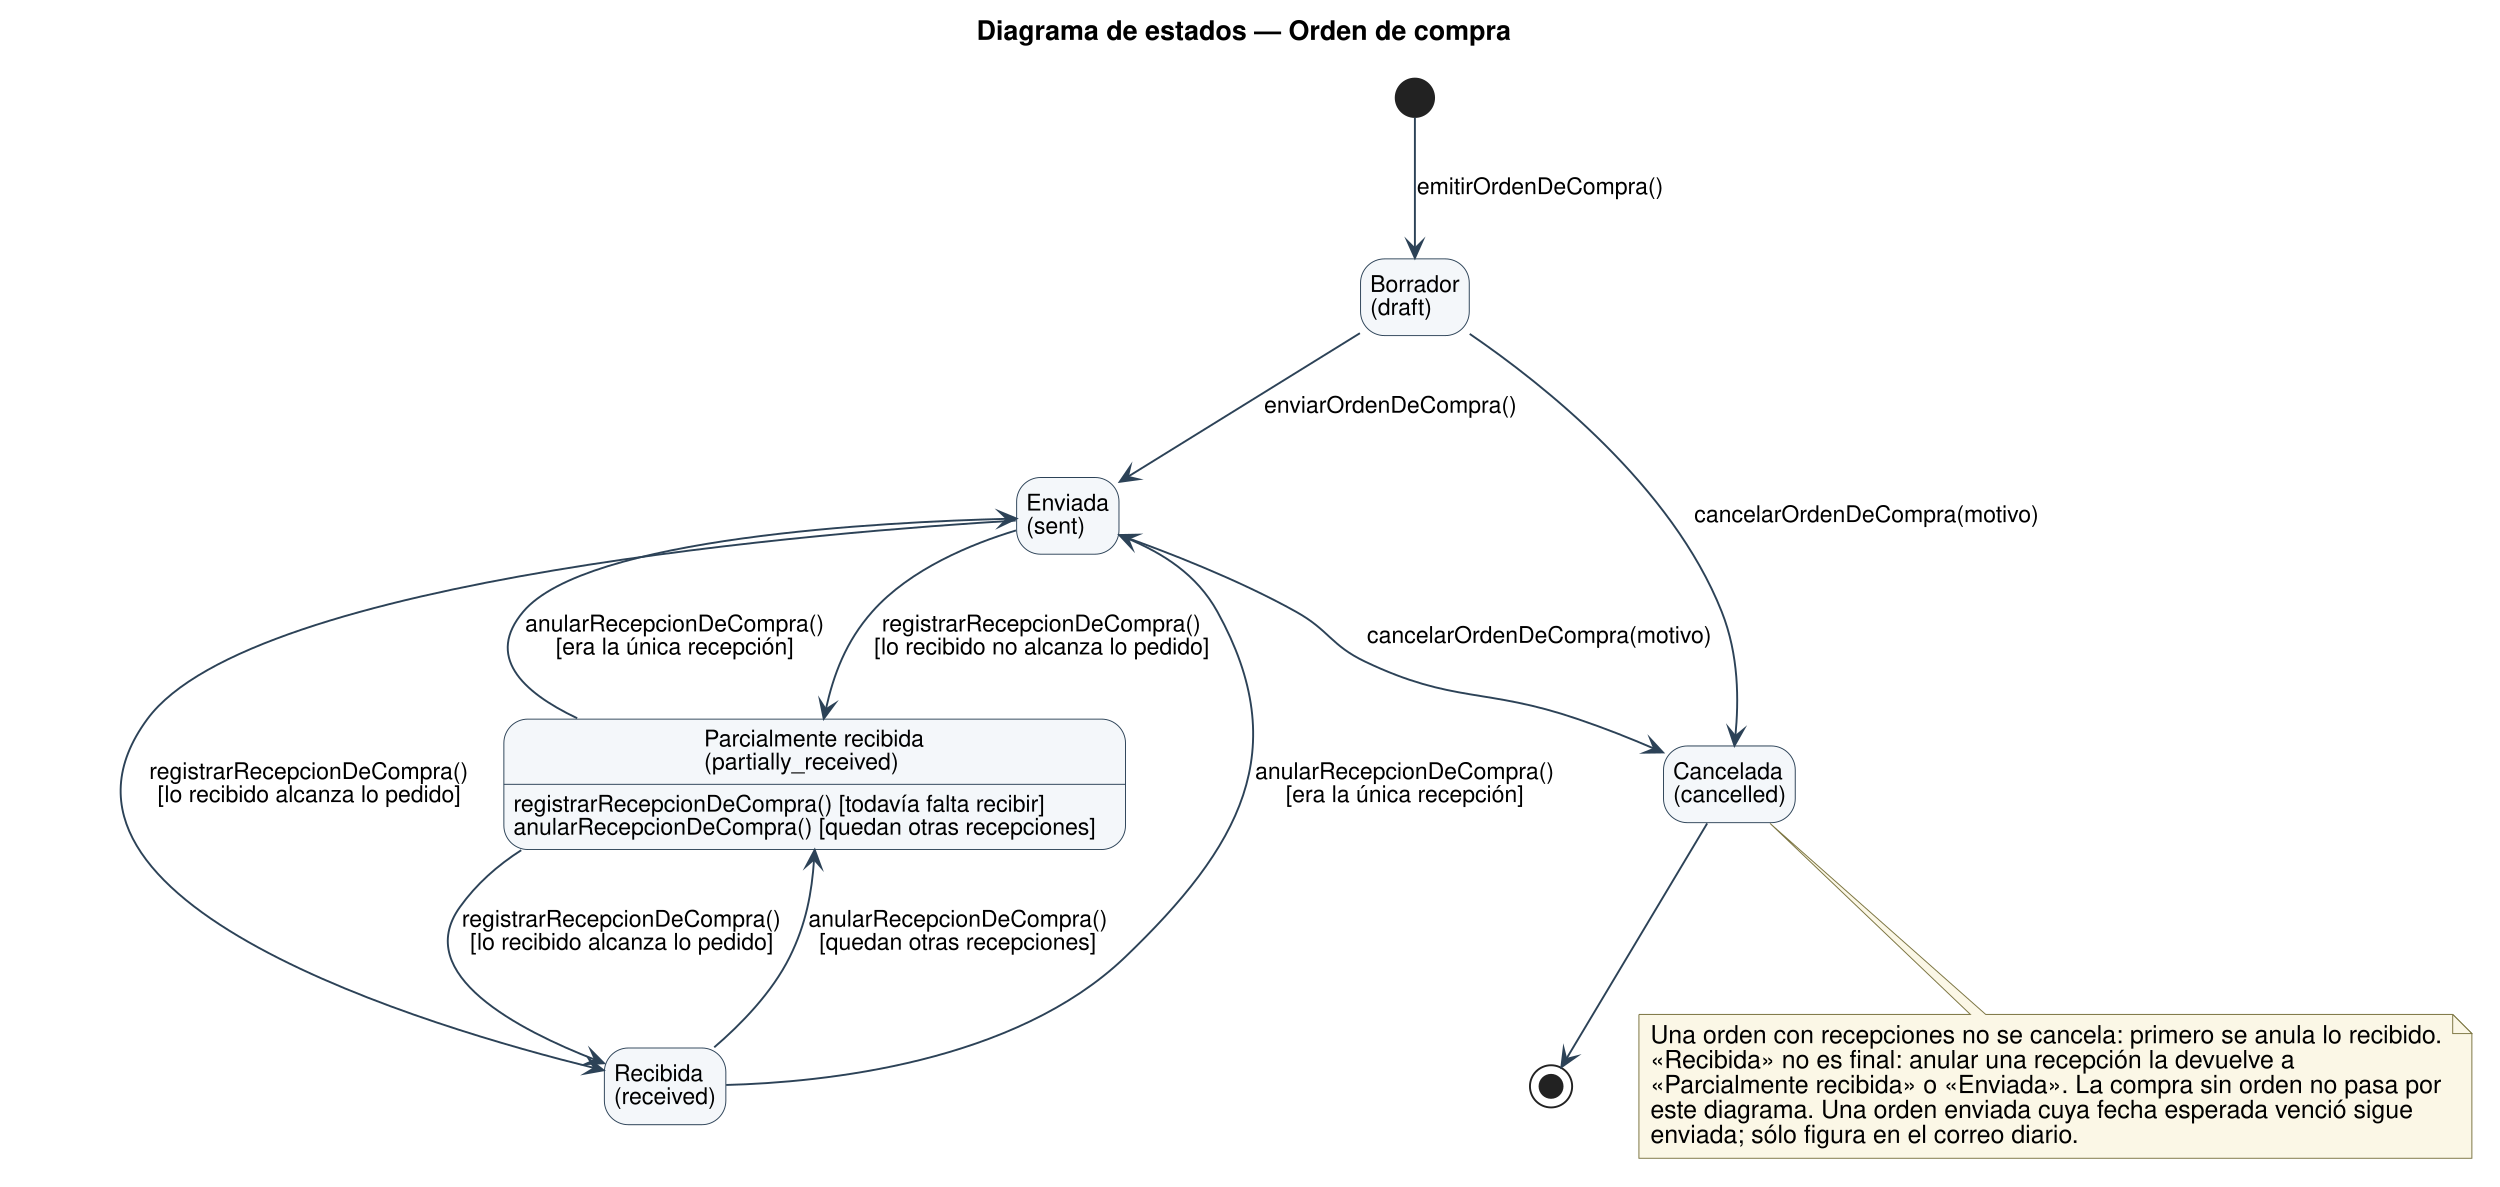
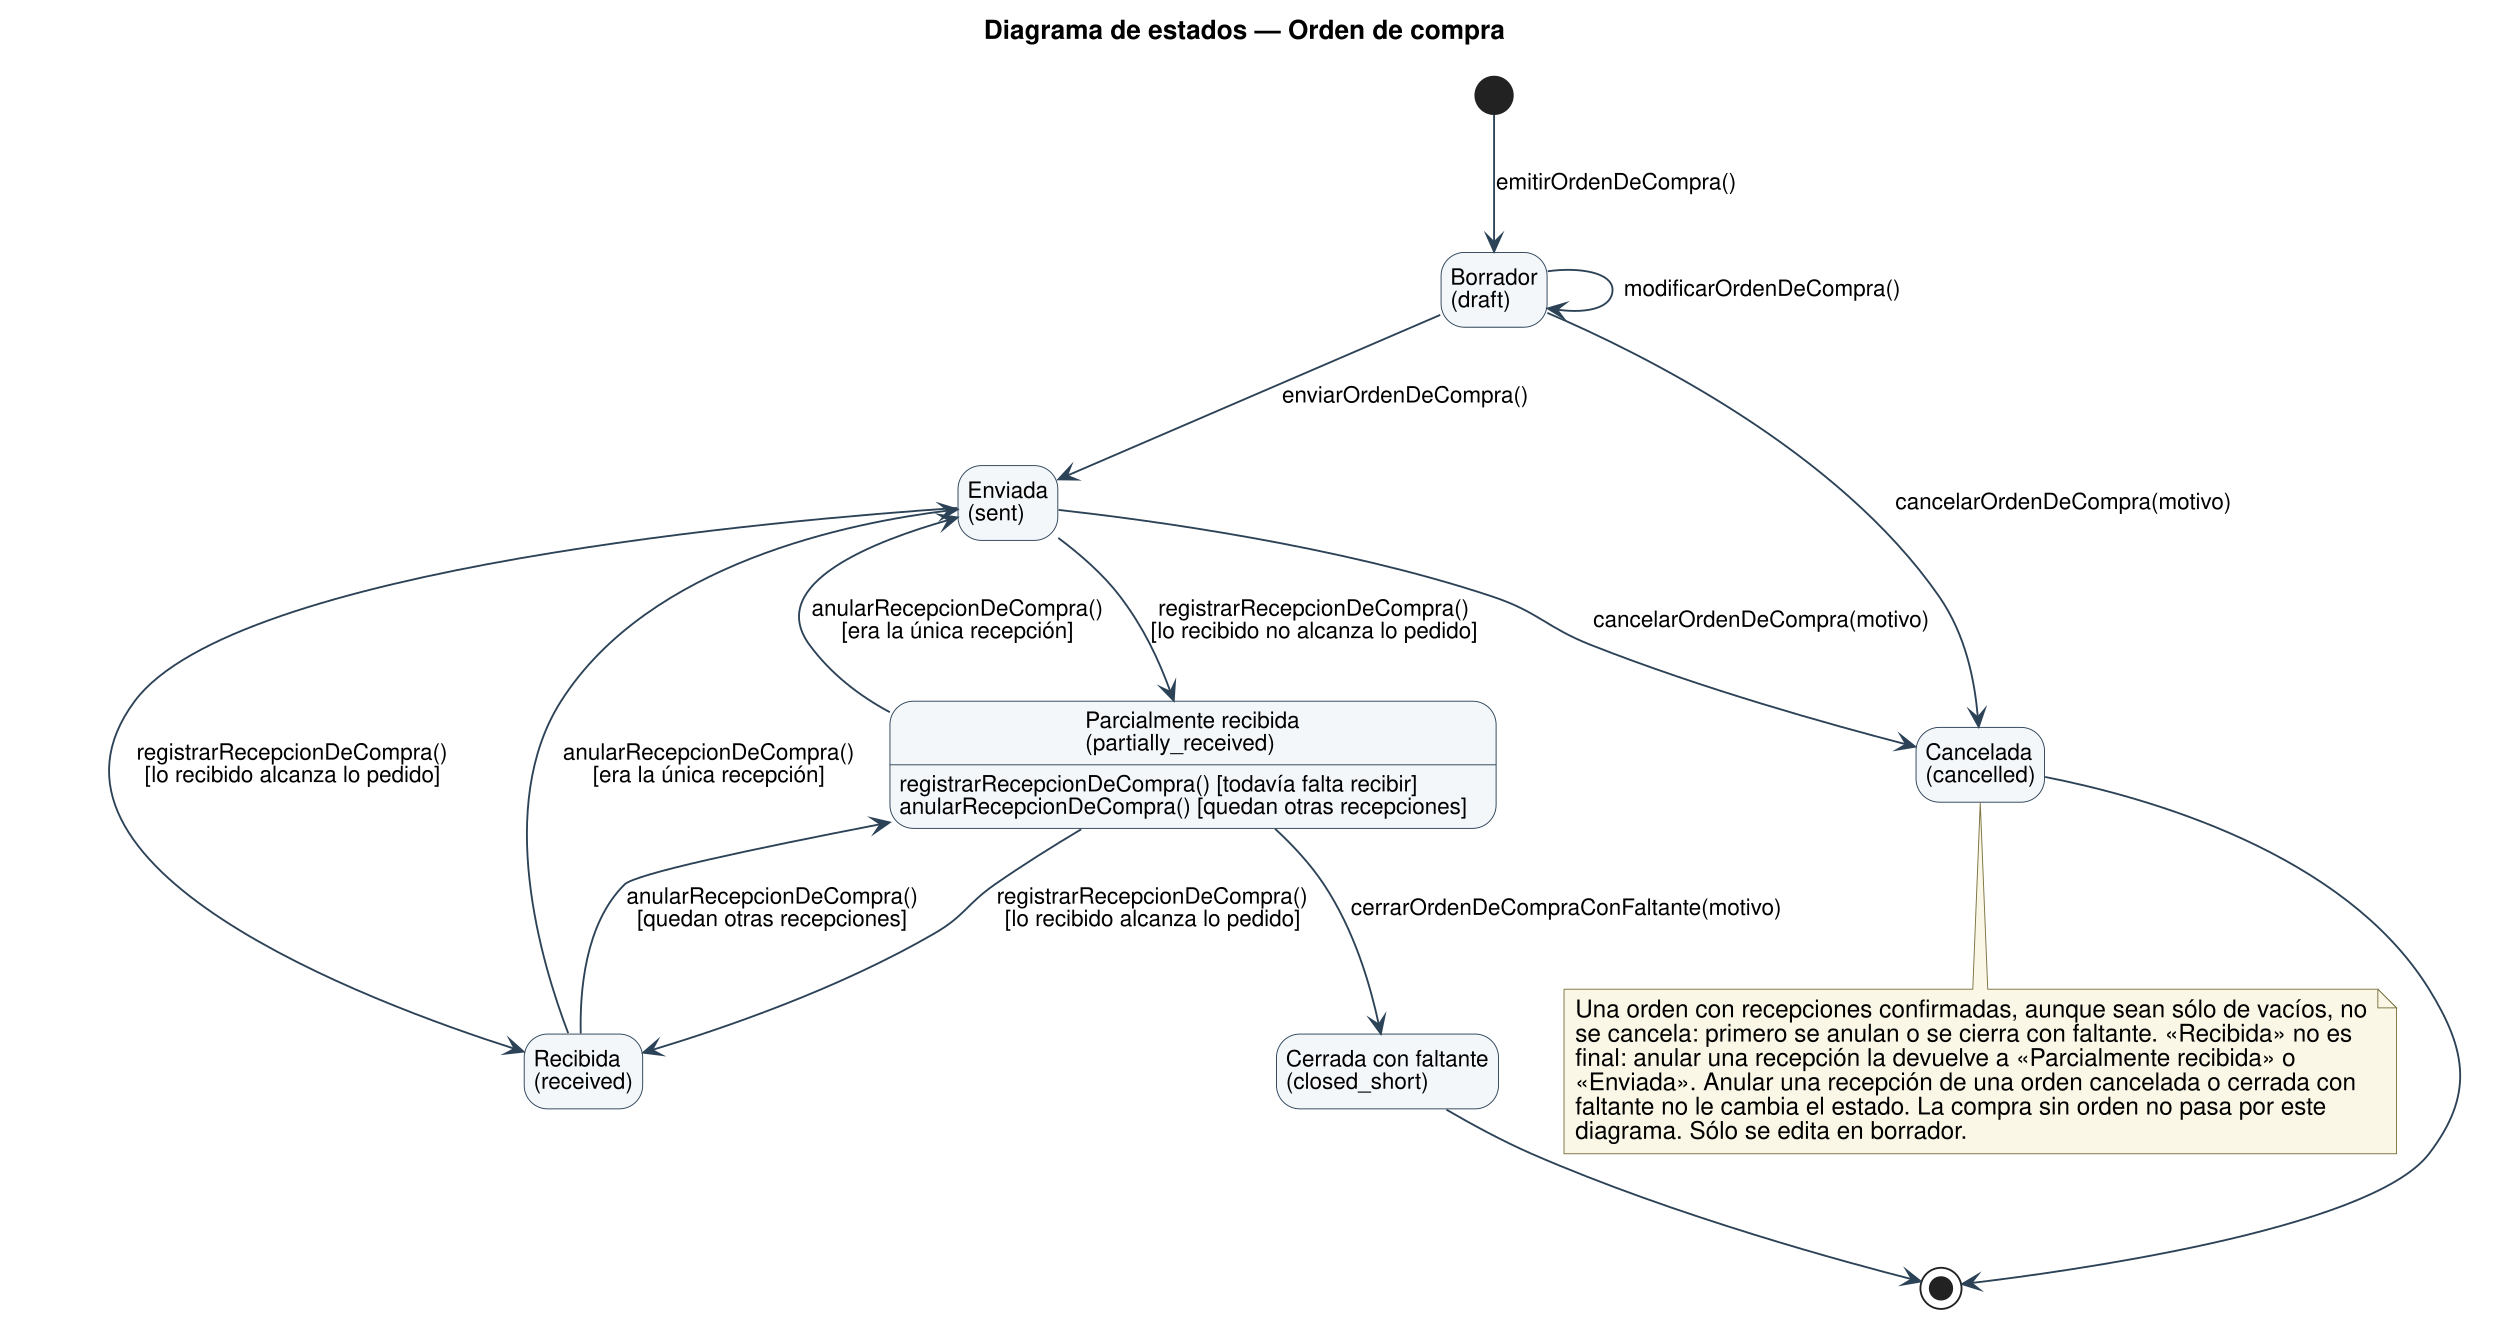
- <svg xmlns="http://www.w3.org/2000/svg" version="1.1" data-diagram-type="STATE" style="width:2037px;height:967px;background:#FFFFFF;" width="2037.5px" height="967.188px" viewBox="0 0 2037 967" zoomAndPan="magnify" preserveAspectRatio="none" contentStyleType="text/css">
+ <svg xmlns="http://www.w3.org/2000/svg" version="1.1" data-diagram-type="STATE" style="width:2089px;height:1115px;background:#FFFFFF;" width="2089.063px" height="1115.625px" viewBox="0 0 2089 1115" zoomAndPan="magnify" preserveAspectRatio="none" contentStyleType="text/css">
  <defs />
  <g font-family="sans-serif" lengthAdjust="spacing">
    <g class="title" data-source-line="1">
-       <text x="795.692" y="32.469" fill="#000" font-size="21.875" textLength="435.204" font-weight="700" font-family="Helvetica">Diagrama de estados — Orden de compra</text>
+       <text x="822.054" y="32.469" fill="#000" font-size="21.875" textLength="435.204" font-weight="700" font-family="Helvetica">Diagrama de estados — Orden de compra</text>
    </g>
-     <rect x="1108.578" y="210.938" width="88.574" height="62.5" fill="#F4F7FA" style="stroke:#2C4257;stroke-width:0.781;" rx="19.531" ry="19.531" />
-     <text x="1116.391" y="237.875" fill="#000" font-size="18.75" textLength="72.949" font-family="Helvetica">Borrador</text>
-     <text x="1116.391" y="256.625" fill="#000" font-size="18.75" textLength="50.006" font-family="Helvetica">(draft)</text>
-     <rect x="828.359" y="389.063" width="83.383" height="62.5" fill="#F4F7FA" style="stroke:#2C4257;stroke-width:0.781;" rx="19.531" ry="19.531" />
-     <text x="836.172" y="416" fill="#000" font-size="18.75" textLength="67.758" font-family="Helvetica">Enviada</text>
-     <text x="836.172" y="434.75" fill="#000" font-size="18.75" textLength="47.928" font-family="Helvetica">(sent)</text>
+     <rect x="1204.172" y="210.938" width="88.574" height="62.5" fill="#F4F7FA" style="stroke:#2C4257;stroke-width:0.781;" rx="19.531" ry="19.531" />
+     <text x="1211.984" y="237.875" fill="#000" font-size="18.75" textLength="72.949" font-family="Helvetica">Borrador</text>
+     <text x="1211.984" y="256.625" fill="#000" font-size="18.75" textLength="50.006" font-family="Helvetica">(draft)</text>
+     <rect x="800.516" y="389.063" width="83.383" height="62.5" fill="#F4F7FA" style="stroke:#2C4257;stroke-width:0.781;" rx="19.531" ry="19.531" />
+     <text x="808.328" y="416" fill="#000" font-size="18.75" textLength="67.758" font-family="Helvetica">Enviada</text>
+     <text x="808.328" y="434.75" fill="#000" font-size="18.75" textLength="47.928" font-family="Helvetica">(sent)</text>
    <g class="entity" data-qualified-name="partial" id="ent0003" data-source-line="21">
-       <rect x="410.547" y="585.938" width="506.509" height="106.25" fill="#F4F7FA" style="stroke:#2C4257;stroke-width:0.781;" rx="19.531" ry="19.531" />
-       <line x1="410.547" y1="639.063" x2="917.056" y2="639.063" style="stroke:#2C4257;stroke-width:0.781;" />
-       <text x="573.654" y="608.188" fill="#000" font-size="18.75" textLength="180.295" font-family="Helvetica">Parcialmente recibida</text>
-       <text x="573.654" y="626.938" fill="#000" font-size="18.75" textLength="158.395" font-family="Helvetica">(partially_received)</text>
-       <text x="418.359" y="661.313" fill="#000" font-size="18.75" textLength="434.546" font-family="Helvetica">registrarRecepcionDeCompra() [todavía falta recibir]</text>
-       <text x="418.359" y="680.063" fill="#000" font-size="18.75" textLength="475.259" font-family="Helvetica">anularRecepcionDeCompra() [quedan otras recepciones]</text>
+       <rect x="743.641" y="585.938" width="506.509" height="106.25" fill="#F4F7FA" style="stroke:#2C4257;stroke-width:0.781;" rx="19.531" ry="19.531" />
+       <line x1="743.641" y1="639.063" x2="1250.15" y2="639.063" style="stroke:#2C4257;stroke-width:0.781;" />
+       <text x="906.748" y="608.188" fill="#000" font-size="18.75" textLength="180.295" font-family="Helvetica">Parcialmente recibida</text>
+       <text x="906.748" y="626.938" fill="#000" font-size="18.75" textLength="158.395" font-family="Helvetica">(partially_received)</text>
+       <text x="751.453" y="661.313" fill="#000" font-size="18.75" textLength="434.546" font-family="Helvetica">registrarRecepcionDeCompra() [todavía falta recibir]</text>
+       <text x="751.453" y="680.063" fill="#000" font-size="18.75" textLength="475.259" font-family="Helvetica">anularRecepcionDeCompra() [quedan otras recepciones]</text>
    </g>
-     <rect x="492.438" y="853.906" width="98.984" height="62.5" fill="#F4F7FA" style="stroke:#2C4257;stroke-width:0.781;" rx="19.531" ry="19.531" />
-     <text x="500.25" y="880.844" fill="#000" font-size="18.75" textLength="72.958" font-family="Helvetica">Recibida</text>
-     <text x="500.25" y="899.594" fill="#000" font-size="18.75" textLength="83.359" font-family="Helvetica">(received)</text>
-     <rect x="1355.438" y="607.813" width="107.333" height="62.5" fill="#F4F7FA" style="stroke:#2C4257;stroke-width:0.781;" rx="19.531" ry="19.531" />
-     <text x="1363.25" y="634.75" fill="#000" font-size="18.75" textLength="89.648" font-family="Helvetica">Cancelada</text>
-     <text x="1363.25" y="653.5" fill="#000" font-size="18.75" textLength="91.708" font-family="Helvetica">(cancelled)</text>
-     <g class="start_entity" data-qualified-name=".start." id="ent0006" data-source-line="25">
-       <ellipse cx="1152.859" cy="79.688" rx="15.625" ry="15.625" fill="#222" style="stroke:#222;stroke-width:1.563;" />
+     <rect x="438.031" y="864.063" width="98.984" height="62.5" fill="#F4F7FA" style="stroke:#2C4257;stroke-width:0.781;" rx="19.531" ry="19.531" />
+     <text x="445.844" y="891" fill="#000" font-size="18.75" textLength="72.958" font-family="Helvetica">Recibida</text>
+     <text x="445.844" y="909.75" fill="#000" font-size="18.75" textLength="83.359" font-family="Helvetica">(received)</text>
+     <rect x="1066.641" y="864.063" width="185.519" height="62.5" fill="#F4F7FA" style="stroke:#2C4257;stroke-width:0.781;" rx="19.531" ry="19.531" />
+     <text x="1074.453" y="891" fill="#000" font-size="18.75" textLength="169.894" font-family="Helvetica">Cerrada con faltante</text>
+     <text x="1074.453" y="909.75" fill="#000" font-size="18.75" textLength="118.799" font-family="Helvetica">(closed_short)</text>
+     <rect x="1601.047" y="607.813" width="107.333" height="62.5" fill="#F4F7FA" style="stroke:#2C4257;stroke-width:0.781;" rx="19.531" ry="19.531" />
+     <text x="1608.859" y="634.75" fill="#000" font-size="18.75" textLength="89.648" font-family="Helvetica">Cancelada</text>
+     <text x="1608.859" y="653.5" fill="#000" font-size="18.75" textLength="91.708" font-family="Helvetica">(cancelled)</text>
+     <g class="start_entity" data-qualified-name=".start." id="ent0007" data-source-line="26">
+       <ellipse cx="1248.453" cy="79.688" rx="15.625" ry="15.625" fill="#222" style="stroke:#222;stroke-width:1.563;" />
    </g>
-     <g class="end_entity" data-qualified-name=".end." id="ent0017" data-source-line="37">
-       <ellipse cx="1263.797" cy="885.156" rx="17.188" ry="17.188" fill="none" style="stroke:#222;stroke-width:1.563;" />
-       <ellipse cx="1263.797" cy="885.156" rx="9.375" ry="9.375" fill="#222" style="stroke:#222;stroke-width:1.563;" />
+     <g class="end_entity" data-qualified-name=".end." id="ent0020" data-source-line="40">
+       <ellipse cx="1621.891" cy="1076.563" rx="17.188" ry="17.188" fill="none" style="stroke:#222;stroke-width:1.563;" />
+       <ellipse cx="1621.891" cy="1076.563" rx="9.375" ry="9.375" fill="#222" style="stroke:#222;stroke-width:1.563;" />
    </g>
-     <g class="entity" data-qualified-name="GMN19" id="ent0020" data-source-line="40">
-       <path d="M1335.391,826.563 L1335.391,943.75 A0,0 0 0 0 1335.391,943.75 L2014.087,943.75 A0,0 0 0 0 2014.087,943.75 L2014.087,842.188 L1998.462,826.563 L1617.969,826.563 L1442.219,670.906 L1605.469,826.563 L1335.391,826.563 A0,0 0 0 0 1335.391,826.563" style="stroke:#7A7340;stroke-width:0.781;" fill="#FBF7E6" />
-       <path d="M1998.462,826.563 L1998.462,842.188 L2014.087,842.188 L1998.462,826.563" style="stroke:#7A7340;stroke-width:0.781;" fill="#FBF7E6" />
-       <text x="1344.766" y="850.016" fill="#000" font-size="20.313" textLength="645.864" font-family="Helvetica">Una orden con recepciones no se cancela: primero se anula lo recibido.</text>
-       <text x="1344.766" y="870.329" fill="#000" font-size="20.313" textLength="526.221" font-family="Helvetica">«Recibida» no es final: anular una recepción la devuelve a</text>
-       <text x="1344.766" y="890.641" fill="#000" font-size="20.313" textLength="645.884" font-family="Helvetica">«Parcialmente recibida» o «Enviada». La compra sin orden no pasa por</text>
-       <text x="1344.766" y="910.954" fill="#000" font-size="20.313" textLength="624.451" font-family="Helvetica">este diagrama. Una orden enviada cuya fecha esperada venció sigue</text>
-       <text x="1344.766" y="931.266" fill="#000" font-size="20.313" textLength="350.034" font-family="Helvetica">enviada; sólo figura en el correo diario.</text>
+     <g class="entity" data-qualified-name="GMN23" id="ent0024" data-source-line="44">
+       <path d="M1306.891,826.563 L1306.891,964.063 A0,0 0 0 0 1306.891,964.063 L2002.537,964.063 A0,0 0 0 0 2002.537,964.063 L2002.537,842.188 L1986.912,826.563 L1660.953,826.563 L1654.703,670.656 L1648.453,826.563 L1306.891,826.563 A0,0 0 0 0 1306.891,826.563" style="stroke:#7A7340;stroke-width:0.781;" fill="#FBF7E6" />
+       <path d="M1986.912,826.563 L1986.912,842.188 L2002.537,842.188 L1986.912,826.563" style="stroke:#7A7340;stroke-width:0.781;" fill="#FBF7E6" />
+       <text x="1316.266" y="850.016" fill="#000" font-size="20.313" textLength="662.834" font-family="Helvetica">Una orden con recepciones confirmadas, aunque sean sólo de vacíos, no</text>
+       <text x="1316.266" y="870.329" fill="#000" font-size="20.313" textLength="650.377" font-family="Helvetica">se cancela: primero se anulan o se cierra con faltante. «Recibida» no es</text>
+       <text x="1316.266" y="890.641" fill="#000" font-size="20.313" textLength="604.108" font-family="Helvetica">final: anular una recepción la devuelve a «Parcialmente recibida» o</text>
+       <text x="1316.266" y="910.954" fill="#000" font-size="20.313" textLength="652.718" font-family="Helvetica">«Enviada». Anular una recepción de una orden cancelada o cerrada con</text>
+       <text x="1316.266" y="931.266" fill="#000" font-size="20.313" textLength="628.954" font-family="Helvetica">faltante no le cambia el estado. La compra sin orden no pasa por este</text>
+       <text x="1316.266" y="951.579" fill="#000" font-size="20.313" textLength="329.711" font-family="Helvetica">diagrama. Sólo se edita en borrador.</text>
    </g>
-     <g class="link" data-entity-1="ent0006" data-entity-2="ent0001" id="lnk7" data-source-line="25" data-link-type="dependency">
-       <path d="M1152.859,95.953 C1152.859,121.844 1152.859,168.25 1152.859,202.453" style="stroke:#2C4257;stroke-width:1.563;" fill="none" id="*start*-to-draft" />
-       <polygon points="1152.859,210.266,1159.109,196.203,1152.859,202.453,1146.609,196.203,1152.859,210.266" fill="#2C4257" style="stroke:#2C4257;stroke-width:1.563;stroke-linejoin:miter;stroke-miterlimit:10;" />
-       <text x="1154.422" y="158.188" fill="#000" font-size="18.75" textLength="201.086" font-family="Helvetica">emitirOrdenDeCompra()</text>
+     <g class="link" data-entity-1="ent0007" data-entity-2="ent0001" id="lnk8" data-source-line="26" data-link-type="dependency">
+       <path d="M1248.453,95.953 C1248.453,121.844 1248.453,168.25 1248.453,202.453" style="stroke:#2C4257;stroke-width:1.563;" fill="none" id="*start*-to-draft" />
+       <polygon points="1248.453,210.266,1254.703,196.203,1248.453,202.453,1242.203,196.203,1248.453,210.266" fill="#2C4257" style="stroke:#2C4257;stroke-width:1.563;stroke-linejoin:miter;stroke-miterlimit:10;" />
+       <text x="1250.016" y="158.188" fill="#000" font-size="18.75" textLength="201.086" font-family="Helvetica">emitirOrdenDeCompra()</text>
    </g>
-     <g class="link" data-entity-1="ent0001" data-entity-2="ent0002" id="lnk8" data-source-line="26" data-link-type="dependency">
-       <path d="M1108.047,271.484 C1054.313,304.734 971.581,355.92 918.987,388.467" style="stroke:#2C4257;stroke-width:1.563;" fill="none" id="draft-to-sent" />
-       <polygon points="912.344,392.578,927.591,390.493,918.987,388.467,921.013,379.863,912.344,392.578" fill="#2C4257" style="stroke:#2C4257;stroke-width:1.563;stroke-linejoin:miter;stroke-miterlimit:10;" />
-       <text x="1029.953" y="336.313" fill="#000" font-size="18.75" textLength="206.323" font-family="Helvetica">enviarOrdenDeCompra()</text>
+     <g class="link" data-entity-1="ent0001" data-entity-2="ent0001" id="lnk9" data-source-line="27" data-link-type="dependency">
+       <path d="M1293.25,226.672 C1321.016,222.922 1347.438,228.094 1347.438,242.188 C1347.438,256.281 1328.758,262.499 1300.992,258.749" style="stroke:#2C4257;stroke-width:1.563;" fill="none" id="draft-to-draft" />
+       <polygon points="1293.25,257.703,1306.349,265.779,1300.992,258.749,1308.022,253.392,1293.25,257.703" fill="#2C4257" style="stroke:#2C4257;stroke-width:1.563;stroke-linejoin:miter;stroke-miterlimit:10;" />
+       <text x="1356.813" y="247.25" fill="#000" font-size="18.75" textLength="231.317" font-family="Helvetica">modificarOrdenDeCompra()</text>
    </g>
-     <g class="link" data-entity-1="ent0001" data-entity-2="ent0005" id="lnk9" data-source-line="27" data-link-type="dependency">
-       <path d="M1197.531,272.063 C1257.813,313.297 1362.328,396.203 1402.859,498.438 C1416.938,533.938 1416.757,570.801 1413.992,599.801" style="stroke:#2C4257;stroke-width:1.563;" fill="none" id="draft-to-cancelled" />
-       <polygon points="1413.25,607.578,1420.807,594.172,1413.992,599.801,1408.363,592.986,1413.25,607.578" fill="#2C4257" style="stroke:#2C4257;stroke-width:1.563;stroke-linejoin:miter;stroke-miterlimit:10;" />
-       <text x="1380.453" y="425.375" fill="#000" font-size="18.75" textLength="281.351" font-family="Helvetica">cancelarOrdenDeCompra(motivo)</text>
+     <g class="link" data-entity-1="ent0001" data-entity-2="ent0002" id="lnk10" data-source-line="28" data-link-type="dependency">
+       <path d="M1203.438,263.141 C1124.313,297.234 968.597,364.3 891.55,397.487" style="stroke:#2C4257;stroke-width:1.563;" fill="none" id="draft-to-sent" />
+       <polygon points="884.375,400.578,899.763,400.755,891.55,397.487,894.818,389.275,884.375,400.578" fill="#2C4257" style="stroke:#2C4257;stroke-width:1.563;stroke-linejoin:miter;stroke-miterlimit:10;" />
+       <text x="1071.219" y="336.313" fill="#000" font-size="18.75" textLength="206.323" font-family="Helvetica">enviarOrdenDeCompra()</text>
    </g>
-     <g class="link" data-entity-1="ent0002" data-entity-2="ent0005" id="lnk10" data-source-line="28" data-link-type="dependency">
-       <path d="M911.969,435.938 C950.516,449.594 1008.703,472.109 1055.984,498.438 C1082.938,513.438 1084.391,525.797 1112.234,539.063 C1184.313,573.422 1210.125,560.078 1285.672,585.938 C1308.75,593.828 1326.478,600.839 1347.837,610.011" style="stroke:#2C4257;stroke-width:1.563;" fill="none" id="sent-to-cancelled" />
-       <polygon points="1355.016,613.094,1344.56,601.802,1347.837,610.011,1339.628,613.288,1355.016,613.094" fill="#2C4257" style="stroke:#2C4257;stroke-width:1.563;stroke-linejoin:miter;stroke-miterlimit:10;" />
-       <text x="1113.797" y="523.813" fill="#000" font-size="18.75" textLength="281.351" font-family="Helvetica">cancelarOrdenDeCompra(motivo)</text>
+     <g class="link" data-entity-1="ent0001" data-entity-2="ent0006" id="lnk11" data-source-line="29" data-link-type="dependency">
+       <path d="M1292.969,261.438 C1371.797,295.141 1535.609,376.266 1620.328,498.438 C1643.016,531.141 1650.085,569.498 1652.71,599.514" style="stroke:#2C4257;stroke-width:1.563;" fill="none" id="draft-to-cancelled" />
+       <polygon points="1653.391,607.297,1658.392,592.743,1652.71,599.514,1645.939,593.832,1653.391,607.297" fill="#2C4257" style="stroke:#2C4257;stroke-width:1.563;stroke-linejoin:miter;stroke-miterlimit:10;" />
+       <text x="1583.75" y="425.375" fill="#000" font-size="18.75" textLength="281.351" font-family="Helvetica">cancelarOrdenDeCompra(motivo)</text>
    </g>
-     <g class="link" data-entity-1="ent0002" data-entity-2="ent0003" id="lnk11" data-source-line="29" data-link-type="dependency">
-       <path d="M827.813,432.203 C791.969,443.047 741.578,463.484 710.672,498.438 C689.234,522.672 679.227,549.467 672.883,577.999" style="stroke:#2C4257;stroke-width:1.563;" fill="none" id="sent-to-partial" />
-       <polygon points="671.188,585.625,680.341,573.254,672.883,577.999,668.139,570.541,671.188,585.625" fill="#2C4257" style="stroke:#2C4257;stroke-width:1.563;stroke-linejoin:miter;stroke-miterlimit:10;" />
-       <text x="718.533" y="514.438" fill="#000" font-size="18.75" textLength="260.504" font-family="Helvetica">registrarRecepcionDeCompra()</text>
-       <text x="712.234" y="533.188" fill="#000" font-size="18.75" textLength="273.102" font-family="Helvetica">[lo recibido no alcanza lo pedido]</text>
+     <g class="link" data-entity-1="ent0002" data-entity-2="ent0006" id="lnk12" data-source-line="30" data-link-type="dependency">
+       <path d="M884.516,426.094 C959.203,434.359 1118.672,455.734 1246.891,498.438 C1285.797,511.391 1291.563,524.047 1329.703,539.063 C1422.688,575.672 1527.454,604.988 1592.751,621.957" style="stroke:#2C4257;stroke-width:1.563;" fill="none" id="sent-to-cancelled" />
+       <polygon points="1600.313,623.922,1588.274,614.336,1592.751,621.957,1585.13,626.434,1600.313,623.922" fill="#2C4257" style="stroke:#2C4257;stroke-width:1.563;stroke-linejoin:miter;stroke-miterlimit:10;" />
+       <text x="1331.266" y="523.813" fill="#000" font-size="18.75" textLength="281.351" font-family="Helvetica">cancelarOrdenDeCompra(motivo)</text>
    </g>
-     <g class="link" data-entity-1="ent0003" data-entity-2="ent0002" id="lnk16" data-source-line="36" data-link-type="dependency">
-       <path d="M470.297,585.234 C424.156,563.313 395.984,534.438 426.297,498.438 C477.547,437.594 719.909,425.31 820.378,422.732" style="stroke:#2C4257;stroke-width:1.563;" fill="none" id="partial-to-sent" />
-       <polygon points="828.188,422.531,813.969,416.644,820.378,422.732,814.29,429.14,828.188,422.531" fill="#2C4257" style="stroke:#2C4257;stroke-width:1.563;stroke-linejoin:miter;stroke-miterlimit:10;" />
-       <text x="427.859" y="514.438" fill="#000" font-size="18.75" textLength="243.86" font-family="Helvetica">anularRecepcionDeCompra()</text>
-       <text x="452.858" y="533.188" fill="#000" font-size="18.75" textLength="193.863" font-family="Helvetica">[era la única recepción]</text>
+     <g class="link" data-entity-1="ent0002" data-entity-2="ent0003" id="lnk13" data-source-line="31" data-link-type="dependency">
+       <path d="M884.313,449.5 C902,462.703 921.719,479.688 935.953,498.438 C955.719,524.469 967.947,550.573 978.072,578.135" style="stroke:#2C4257;stroke-width:1.563;" fill="none" id="sent-to-partial" />
+       <polygon points="980.766,585.469,981.783,570.114,978.072,578.135,970.05,574.424,980.766,585.469" fill="#2C4257" style="stroke:#2C4257;stroke-width:1.563;stroke-linejoin:miter;stroke-miterlimit:10;" />
+       <text x="967.752" y="514.438" fill="#000" font-size="18.75" textLength="260.504" font-family="Helvetica">registrarRecepcionDeCompra()</text>
+       <text x="961.453" y="533.188" fill="#000" font-size="18.75" textLength="273.102" font-family="Helvetica">[lo recibido no alcanza lo pedido]</text>
    </g>
-     <g class="link" data-entity-1="ent0002" data-entity-2="ent0004" id="lnk12" data-source-line="30" data-link-type="dependency">
-       <path d="M827.594,424.125 C681.75,432.828 205.484,469.875 120.047,585.938 C9.375,736.266 350.353,837.11 484.228,870.203" style="stroke:#2C4257;stroke-width:1.563;" fill="none" id="sent-to-received" />
-       <polygon points="491.813,872.078,479.661,862.636,484.228,870.203,476.661,874.771,491.813,872.078" fill="#2C4257" style="stroke:#2C4257;stroke-width:1.563;stroke-linejoin:miter;stroke-miterlimit:10;" />
-       <text x="121.609" y="634.75" fill="#000" font-size="18.75" textLength="260.504" font-family="Helvetica">registrarRecepcionDeCompra()</text>
-       <text x="128.343" y="653.5" fill="#000" font-size="18.75" textLength="247.037" font-family="Helvetica">[lo recibido alcanza lo pedido]</text>
+     <g class="link" data-entity-1="ent0003" data-entity-2="ent0002" id="lnk19" data-source-line="39" data-link-type="dependency">
+       <path d="M743.578,595.141 C717.531,581.188 694.219,562.922 676.578,539.063 C638.281,487.219 731.859,451.741 792.625,434.507" style="stroke:#2C4257;stroke-width:1.563;" fill="none" id="partial-to-sent" />
+       <polygon points="800.141,432.375,784.906,430.199,792.625,434.507,788.317,442.225,800.141,432.375" fill="#2C4257" style="stroke:#2C4257;stroke-width:1.563;stroke-linejoin:miter;stroke-miterlimit:10;" />
+       <text x="678.141" y="514.438" fill="#000" font-size="18.75" textLength="243.86" font-family="Helvetica">anularRecepcionDeCompra()</text>
+       <text x="703.139" y="533.188" fill="#000" font-size="18.75" textLength="193.863" font-family="Helvetica">[era la única recepción]</text>
    </g>
-     <g class="link" data-entity-1="ent0004" data-entity-2="ent0002" id="lnk15" data-source-line="35" data-link-type="dependency">
-       <path d="M591.656,884.031 C671.078,881.969 826.766,866.25 916.922,779.688 C1010.25,690.094 1054.5,611.656 991.922,498.438 C975,467.828 947.339,450.832 919.214,438.973" style="stroke:#2C4257;stroke-width:1.563;" fill="none" id="received-to-sent" />
-       <polygon points="912.016,435.938,922.545,447.16,919.214,438.973,927.402,435.642,912.016,435.938" fill="#2C4257" style="stroke:#2C4257;stroke-width:1.563;stroke-linejoin:miter;stroke-miterlimit:10;" />
-       <text x="1022.641" y="634.75" fill="#000" font-size="18.75" textLength="243.86" font-family="Helvetica">anularRecepcionDeCompra()</text>
-       <text x="1047.639" y="653.5" fill="#000" font-size="18.75" textLength="193.863" font-family="Helvetica">[era la única recepción]</text>
+     <g class="link" data-entity-1="ent0002" data-entity-2="ent0004" id="lnk14" data-source-line="32" data-link-type="dependency">
+       <path d="M799.953,424.422 C657.047,434.047 196,473.453 112.516,585.938 C9.375,724.938 306.027,836.746 430.012,876.386" style="stroke:#2C4257;stroke-width:1.563;" fill="none" id="sent-to-received" />
+       <polygon points="437.453,878.766,425.962,868.53,430.012,876.386,422.155,880.436,437.453,878.766" fill="#2C4257" style="stroke:#2C4257;stroke-width:1.563;stroke-linejoin:miter;stroke-miterlimit:10;" />
+       <text x="114.078" y="634.75" fill="#000" font-size="18.75" textLength="260.504" font-family="Helvetica">registrarRecepcionDeCompra()</text>
+       <text x="120.812" y="653.5" fill="#000" font-size="18.75" textLength="247.037" font-family="Helvetica">[lo recibido alcanza lo pedido]</text>
    </g>
-     <g class="link" data-entity-1="ent0003" data-entity-2="ent0004" id="lnk13" data-source-line="33" data-link-type="dependency">
-       <path d="M424.688,692.734 C405.375,705.094 388.156,720.313 374.734,739.063 C335.313,794.125 422.442,839.126 484.879,863.517" style="stroke:#2C4257;stroke-width:1.563;" fill="none" id="partial-to-received" />
-       <polygon points="492.156,866.359,481.332,855.421,484.879,863.517,476.784,867.064,492.156,866.359" fill="#2C4257" style="stroke:#2C4257;stroke-width:1.563;stroke-linejoin:miter;stroke-miterlimit:10;" />
-       <text x="376.297" y="755.063" fill="#000" font-size="18.75" textLength="260.504" font-family="Helvetica">registrarRecepcionDeCompra()</text>
-       <text x="383.031" y="773.813" fill="#000" font-size="18.75" textLength="247.037" font-family="Helvetica">[lo recibido alcanza lo pedido]</text>
+     <g class="link" data-entity-1="ent0004" data-entity-2="ent0002" id="lnk18" data-source-line="38" data-link-type="dependency">
+       <path d="M474.766,863.297 C452.313,804.469 413.125,673.313 468.766,585.938 C542.563,470.062 711.214,436.541 792.339,426.634" style="stroke:#2C4257;stroke-width:1.563;" fill="none" id="received-to-sent" />
+       <polygon points="800.094,425.688,785.377,421.188,792.339,426.634,786.893,433.596,800.094,425.688" fill="#2C4257" style="stroke:#2C4257;stroke-width:1.563;stroke-linejoin:miter;stroke-miterlimit:10;" />
+       <text x="470.328" y="634.75" fill="#000" font-size="18.75" textLength="243.86" font-family="Helvetica">anularRecepcionDeCompra()</text>
+       <text x="495.327" y="653.5" fill="#000" font-size="18.75" textLength="193.863" font-family="Helvetica">[era la única recepción]</text>
    </g>
-     <g class="link" data-entity-1="ent0004" data-entity-2="ent0003" id="lnk14" data-source-line="34" data-link-type="dependency">
-       <path d="M581.969,853.344 C603.781,834.609 629.172,808.625 643.484,779.688 C656.797,752.797 661.476,727.436 663.304,700.248" style="stroke:#2C4257;stroke-width:1.563;" fill="none" id="received-to-partial" />
-       <polygon points="663.828,692.453,656.649,706.065,663.304,700.248,669.121,706.903,663.828,692.453" fill="#2C4257" style="stroke:#2C4257;stroke-width:1.563;stroke-linejoin:miter;stroke-miterlimit:10;" />
-       <text x="658.688" y="755.063" fill="#000" font-size="18.75" textLength="243.86" font-family="Helvetica">anularRecepcionDeCompra()</text>
-       <text x="667.522" y="773.813" fill="#000" font-size="18.75" textLength="226.19" font-family="Helvetica">[quedan otras recepciones]</text>
+     <g class="link" data-entity-1="ent0003" data-entity-2="ent0004" id="lnk15" data-source-line="35" data-link-type="dependency">
+       <path d="M903.406,692.969 C879.453,707.234 854.031,723.172 831.266,739.063 C807.797,755.453 806.031,765.297 781.266,779.688 C700.859,826.406 605.181,859.113 544.947,877.332" style="stroke:#2C4257;stroke-width:1.563;" fill="none" id="partial-to-received" />
+       <polygon points="537.469,879.594,552.738,881.505,544.947,877.332,549.12,869.54,537.469,879.594" fill="#2C4257" style="stroke:#2C4257;stroke-width:1.563;stroke-linejoin:miter;stroke-miterlimit:10;" />
+       <text x="832.828" y="755.063" fill="#000" font-size="18.75" textLength="260.504" font-family="Helvetica">registrarRecepcionDeCompra()</text>
+       <text x="839.562" y="773.813" fill="#000" font-size="18.75" textLength="247.037" font-family="Helvetica">[lo recibido alcanza lo pedido]</text>
    </g>
-     <g class="link" data-entity-1="ent0005" data-entity-2="ent0017" id="lnk18" data-source-line="37" data-link-type="dependency">
-       <path d="M1391,670.906 C1359.344,723.828 1299.165,824.451 1276.212,862.841" style="stroke:#2C4257;stroke-width:1.563;" fill="none" id="cancelled-to-*end*" />
-       <polygon points="1272.203,869.547,1284.784,860.684,1276.212,862.841,1274.055,854.27,1272.203,869.547" fill="#2C4257" style="stroke:#2C4257;stroke-width:1.563;stroke-linejoin:miter;stroke-miterlimit:10;" />
+     <g class="link" data-entity-1="ent0004" data-entity-2="ent0003" id="lnk17" data-source-line="37" data-link-type="dependency">
+       <path d="M485.266,863.609 C484.406,828.656 488.781,771.703 521.891,739.063 C530.859,730.234 627.283,709.671 735.752,688.687" style="stroke:#2C4257;stroke-width:1.563;" fill="none" id="received-to-partial" />
+       <polygon points="743.422,687.203,728.428,683.738,735.752,688.687,730.802,696.01,743.422,687.203" fill="#2C4257" style="stroke:#2C4257;stroke-width:1.563;stroke-linejoin:miter;stroke-miterlimit:10;" />
+       <text x="523.453" y="755.063" fill="#000" font-size="18.75" textLength="243.86" font-family="Helvetica">anularRecepcionDeCompra()</text>
+       <text x="532.288" y="773.813" fill="#000" font-size="18.75" textLength="226.19" font-family="Helvetica">[quedan otras recepciones]</text>
+     </g>
+     <g class="link" data-entity-1="ent0003" data-entity-2="ent0005" id="lnk16" data-source-line="36" data-link-type="dependency">
+       <path d="M1065.484,692.578 C1080.453,706.406 1095.141,722.234 1106.266,739.063 C1132.125,778.141 1145.06,823.475 1152.169,856.194" style="stroke:#2C4257;stroke-width:1.563;" fill="none" id="partial-to-closedshort" />
+       <polygon points="1153.828,863.828,1156.95,848.759,1152.169,856.194,1144.735,851.413,1153.828,863.828" fill="#2C4257" style="stroke:#2C4257;stroke-width:1.563;stroke-linejoin:miter;stroke-miterlimit:10;" />
+       <text x="1128.766" y="764.438" fill="#000" font-size="18.75" textLength="361.588" font-family="Helvetica">cerrarOrdenDeCompraConFaltante(motivo)</text>
+     </g>
+     <g class="link" data-entity-1="ent0006" data-entity-2="ent0020" id="lnk21" data-source-line="40" data-link-type="dependency">
+       <path d="M1708.891,649.234 C1794.563,666.094 1958.844,712.328 2029.703,826.563 C2061.922,878.5 2066.813,915.516 2029.703,964.063 C1980.359,1028.625 1718.868,1063.596 1647.196,1072.096" style="stroke:#2C4257;stroke-width:1.563;" fill="none" id="cancelled-to-*end*" />
+       <polygon points="1639.438,1073.016,1654.138,1077.566,1647.196,1072.096,1652.666,1065.153,1639.438,1073.016" fill="#2C4257" style="stroke:#2C4257;stroke-width:1.563;stroke-linejoin:miter;stroke-miterlimit:10;" />
+     </g>
+     <g class="link" data-entity-1="ent0005" data-entity-2="ent0020" id="lnk22" data-source-line="41" data-link-type="dependency">
+       <path d="M1208.625,927.234 C1229.984,939.656 1255.594,953.531 1279.703,964.063 C1400.484,1016.766 1547.054,1056.024 1597.523,1068.884" style="stroke:#2C4257;stroke-width:1.563;" fill="none" id="closedshort-to-*end*" />
+       <polygon points="1605.094,1070.813,1593.01,1061.284,1597.523,1068.884,1589.923,1073.397,1605.094,1070.813" fill="#2C4257" style="stroke:#2C4257;stroke-width:1.563;stroke-linejoin:miter;stroke-miterlimit:10;" />
    </g>
  </g>
</svg>
